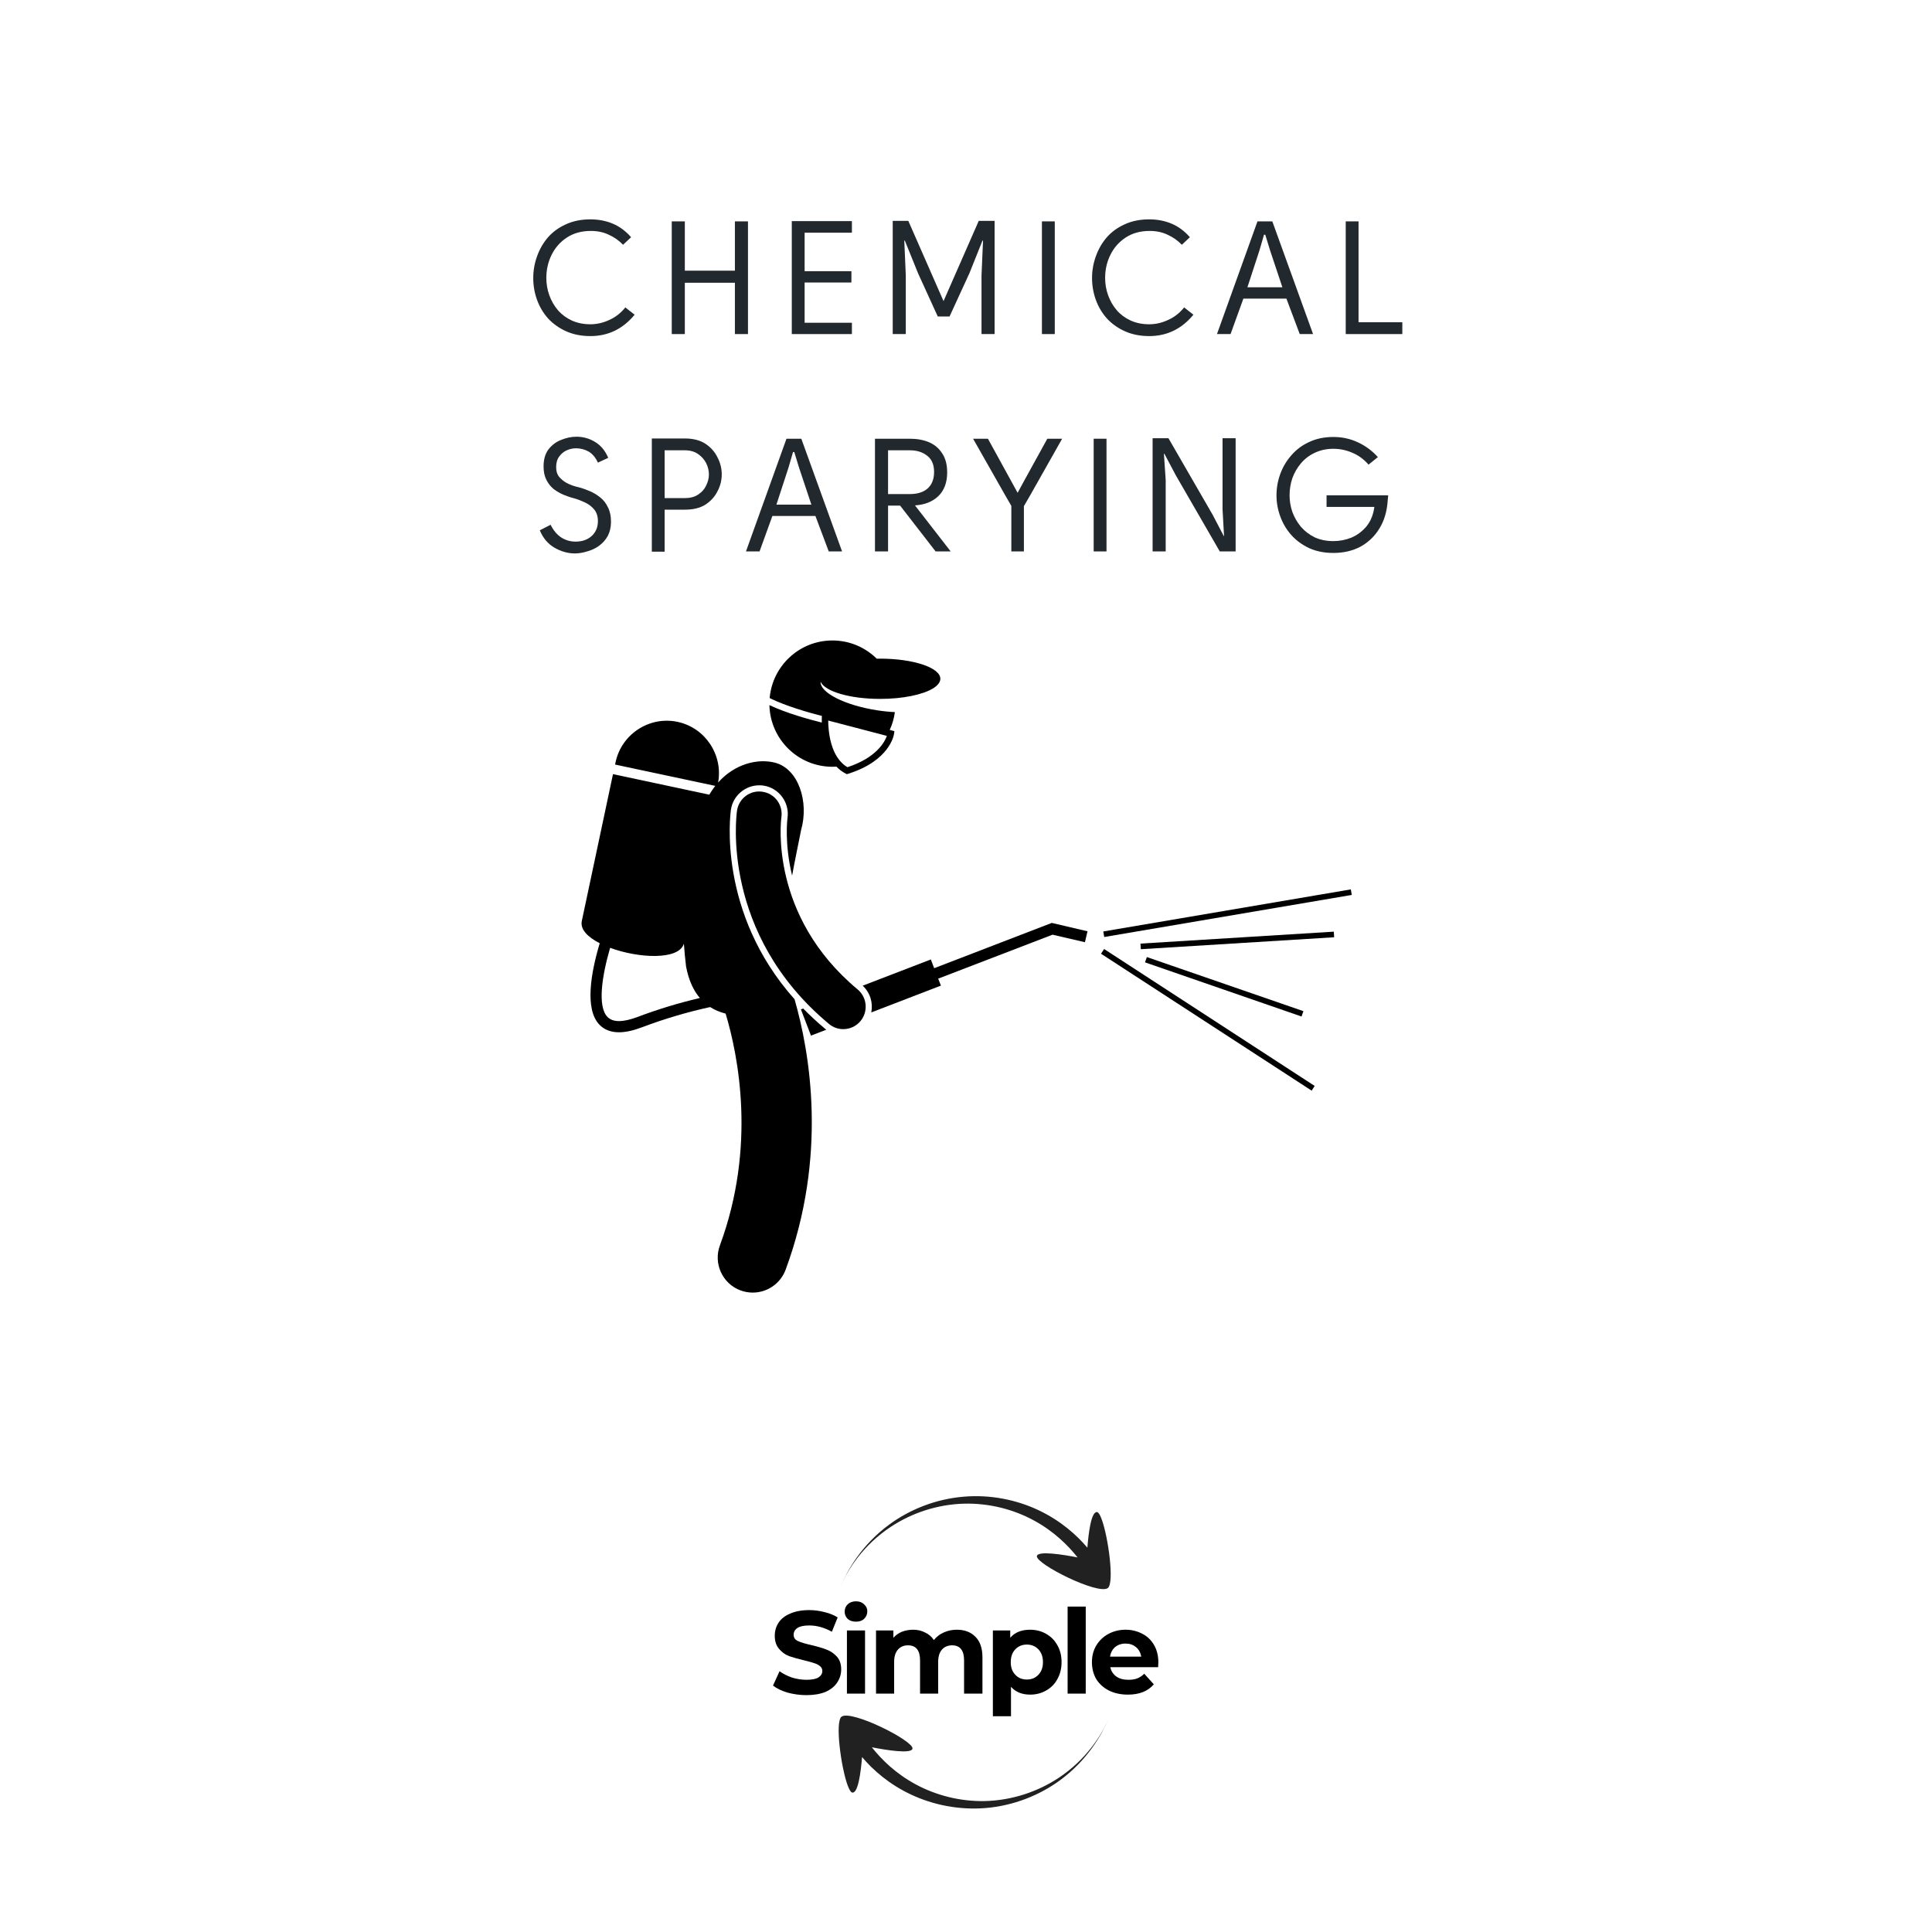
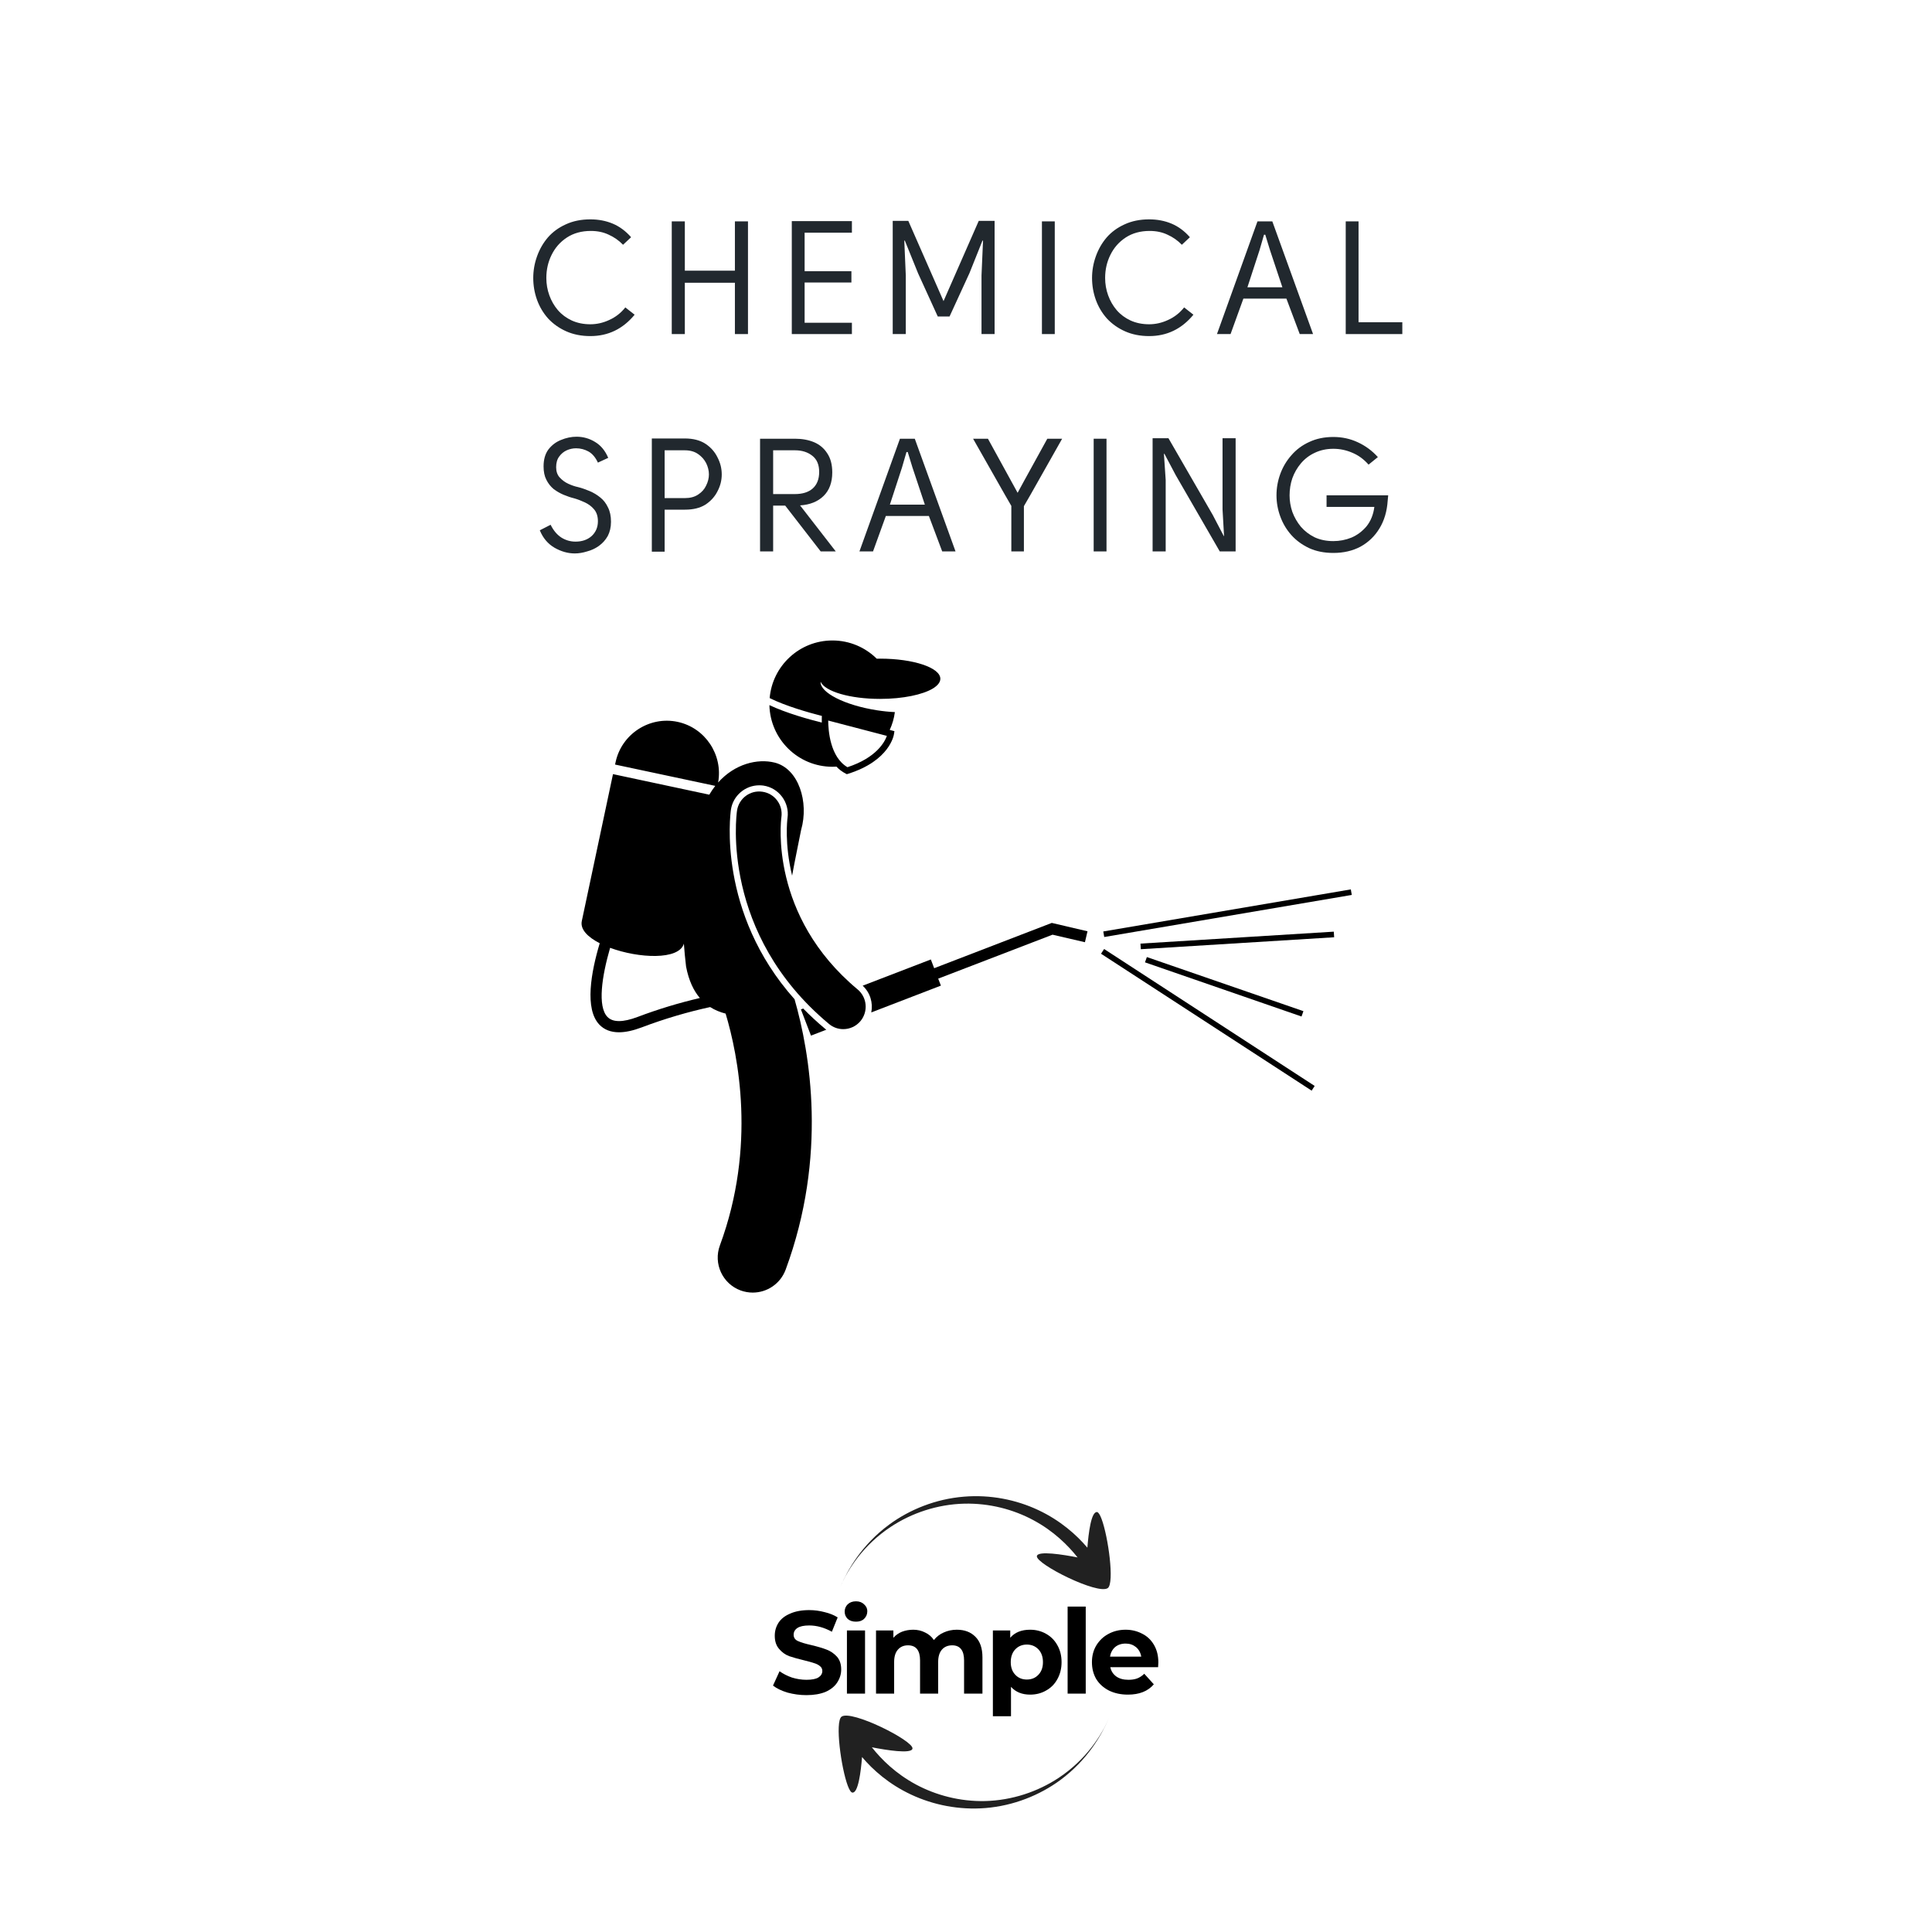
<svg xmlns="http://www.w3.org/2000/svg" width="160" zoomAndPan="magnify" viewBox="0 0 120 120" height="160" preserveAspectRatio="xMidYMid meet" version="1.0">
  <defs>
    <g />
-     <clipPath id="6b8734cad4">
+     <clipPath id="21c9236d46">
      <path d="M 5 3 L 22 3 L 22 10 L 5 10 Z M 5 3 " clip-rule="nonzero" />
    </clipPath>
-     <clipPath id="61ccc9ac05">
+     <clipPath id="d4e54918f4">
      <path d="M 19.809 0.914 L 22.93 9.438 L 7.273 15.176 L 4.148 6.652 Z M 19.809 0.914 " clip-rule="nonzero" />
    </clipPath>
-     <clipPath id="914e9d7392">
+     <clipPath id="c558cb36b5">
      <path d="M 19.809 0.914 L 22.93 9.438 L 7.273 15.176 L 4.148 6.652 Z M 19.809 0.914 " clip-rule="nonzero" />
    </clipPath>
-     <clipPath id="0442429813">
+     <clipPath id="6d998ff817">
      <path d="M 0.762 9 L 25.238 9 L 25.238 19 L 0.762 19 Z M 0.762 9 " clip-rule="nonzero" />
    </clipPath>
-     <clipPath id="007634b825">
+     <clipPath id="200ec75161">
      <rect x="0" width="26" y="0" height="10" />
    </clipPath>
-     <clipPath id="79ab0d892b">
+     <clipPath id="8c13e16776">
      <path d="M 4 12 L 23 12 L 23 26.441 L 4 26.441 Z M 4 12 " clip-rule="nonzero" />
    </clipPath>
-     <clipPath id="2d6ebbf9c6">
+     <clipPath id="03ca6dc8d8">
      <path d="M 19.809 12.074 L 22.93 20.598 L 7.273 26.336 L 4.148 17.812 Z M 19.809 12.074 " clip-rule="nonzero" />
    </clipPath>
-     <clipPath id="1b1d23802f">
+     <clipPath id="883cb387e3">
      <path d="M 1 5 L 18 5 L 18 12 L 1 12 Z M 1 5 " clip-rule="nonzero" />
    </clipPath>
-     <clipPath id="30c0766ead">
+     <clipPath id="247133f7fd">
      <path d="M 15.809 0.074 L 18.93 8.598 L 3.273 14.336 L 0.148 5.812 Z M 15.809 0.074 " clip-rule="nonzero" />
    </clipPath>
-     <clipPath id="6498bc7dbb">
+     <clipPath id="a9f2785c14">
      <path d="M 3.273 14.348 L 0.148 5.824 L 15.809 0.086 L 18.934 8.609 Z M 3.273 14.348 " clip-rule="nonzero" />
    </clipPath>
-     <clipPath id="3c7af8edc0">
+     <clipPath id="fa13603203">
+       <path d="M 3.273 14.348 L 0.148 5.824 L 15.809 0.086 L 18.934 8.609 Z M 3.273 14.348 " clip-rule="nonzero" />
+     </clipPath>
+     <clipPath id="c2beada755">
      <rect x="0" width="19" y="0" height="15" />
    </clipPath>
-     <clipPath id="339cda05ff">
+     <clipPath id="ba3e173cb9">
      <rect x="0" width="26" y="0" height="27" />
    </clipPath>
-     <clipPath id="b30516783c">
+     <clipPath id="bfe3ca1ac7">
      <path d="M 36 44 L 51 44 L 51 80.281 L 36 80.281 Z M 36 44 " clip-rule="nonzero" />
    </clipPath>
-     <clipPath id="6e283ddfea">
+     <clipPath id="24f9bab4cf">
      <path d="M 47 39.781 L 59 39.781 L 59 49 L 47 49 Z M 47 39.781 " clip-rule="nonzero" />
    </clipPath>
  </defs>
  <rect x="-12" width="144" fill="#ffffff" y="-12" height="144" fill-opacity="1" />
  <rect x="-12" width="144" fill="#ffffff" y="-12" height="144" fill-opacity="1" />
  <g transform="matrix(1, 0, 0, 1, 47, 89)">
-     <g clip-path="url(#339cda05ff)">
-       <g clip-path="url(#6b8734cad4)">
-         <g clip-path="url(#61ccc9ac05)">
-           <g clip-path="url(#914e9d7392)">
+     <g clip-path="url(#ba3e173cb9)">
+       <g clip-path="url(#21c9236d46)">
+         <g clip-path="url(#d4e54918f4)">
+           <g clip-path="url(#c558cb36b5)">
            <path fill="#212121" d="M 21.422 5.348 C 21.328 5.094 21.23 4.934 21.145 4.918 C 20.773 4.863 20.609 6.242 20.539 7.129 C 19.863 6.332 18.867 5.441 17.488 4.793 C 16.117 4.148 14.512 3.824 12.867 3.961 C 11.109 4.105 9.5 4.762 8.234 5.691 C 6.539 6.938 5.656 8.492 5.211 9.531 C 5.66 8.484 6.605 6.973 8.332 5.832 C 9.621 4.98 11.211 4.438 12.891 4.395 C 14.461 4.359 15.945 4.754 17.18 5.418 C 18.449 6.098 19.332 6.98 19.93 7.734 C 19.047 7.562 17.449 7.301 17.402 7.656 C 17.34 8.145 21.203 10.082 21.809 9.637 C 22.227 9.324 21.836 6.453 21.422 5.348 Z M 21.422 5.348 " fill-opacity="1" fill-rule="nonzero" />
          </g>
        </g>
      </g>
-       <g clip-path="url(#0442429813)">
+       <g clip-path="url(#6d998ff817)">
        <g transform="matrix(1, 0, 0, 1, 0, 9)">
-           <g clip-path="url(#007634b825)">
+           <g clip-path="url(#200ec75161)">
            <g fill="#000000" fill-opacity="1">
              <g transform="translate(0.81023, 7.19389)">
                <g>
                  <path d="M 2.281 0.094 C 1.875 0.094 1.484 0.039 1.109 -0.062 C 0.734 -0.176 0.43 -0.32 0.203 -0.5 L 0.609 -1.391 C 0.828 -1.234 1.082 -1.102 1.375 -1 C 1.676 -0.906 1.977 -0.859 2.281 -0.859 C 2.613 -0.859 2.859 -0.906 3.016 -1 C 3.18 -1.102 3.266 -1.238 3.266 -1.406 C 3.266 -1.531 3.219 -1.629 3.125 -1.703 C 3.031 -1.785 2.91 -1.848 2.766 -1.891 C 2.617 -1.941 2.414 -2 2.156 -2.062 C 1.77 -2.156 1.453 -2.242 1.203 -2.328 C 0.961 -2.422 0.754 -2.57 0.578 -2.781 C 0.398 -2.988 0.312 -3.258 0.312 -3.594 C 0.312 -3.895 0.391 -4.164 0.547 -4.406 C 0.703 -4.645 0.941 -4.832 1.266 -4.969 C 1.586 -5.113 1.984 -5.188 2.453 -5.188 C 2.773 -5.188 3.094 -5.145 3.406 -5.062 C 3.719 -4.988 3.988 -4.879 4.219 -4.734 L 3.859 -3.844 C 3.391 -4.102 2.922 -4.234 2.453 -4.234 C 2.117 -4.234 1.875 -4.18 1.719 -4.078 C 1.562 -3.973 1.484 -3.832 1.484 -3.656 C 1.484 -3.477 1.57 -3.348 1.75 -3.266 C 1.938 -3.18 2.211 -3.098 2.578 -3.016 C 2.973 -2.922 3.289 -2.828 3.531 -2.734 C 3.781 -2.641 3.992 -2.492 4.172 -2.297 C 4.348 -2.098 4.438 -1.832 4.438 -1.5 C 4.438 -1.207 4.352 -0.938 4.188 -0.688 C 4.031 -0.445 3.789 -0.254 3.469 -0.109 C 3.145 0.023 2.75 0.094 2.281 0.094 Z M 2.281 0.094 " />
                </g>
              </g>
            </g>
            <g fill="#000000" fill-opacity="1">
              <g transform="translate(5.073316, 7.19389)">
                <g>
                  <path d="M 0.531 -3.922 L 1.656 -3.922 L 1.656 0 L 0.531 0 Z M 1.094 -4.469 C 0.883 -4.469 0.711 -4.523 0.578 -4.641 C 0.453 -4.766 0.391 -4.914 0.391 -5.094 C 0.391 -5.27 0.453 -5.422 0.578 -5.547 C 0.711 -5.672 0.883 -5.734 1.094 -5.734 C 1.301 -5.734 1.469 -5.672 1.594 -5.547 C 1.727 -5.43 1.797 -5.289 1.797 -5.125 C 1.797 -4.926 1.727 -4.766 1.594 -4.641 C 1.469 -4.523 1.301 -4.469 1.094 -4.469 Z M 1.094 -4.469 " />
                </g>
              </g>
            </g>
            <g fill="#000000" fill-opacity="1">
              <g transform="translate(6.880514, 7.19389)">
                <g>
                  <path d="M 5.547 -3.969 C 6.035 -3.969 6.422 -3.82 6.703 -3.531 C 6.992 -3.25 7.141 -2.82 7.141 -2.25 L 7.141 0 L 6 0 L 6 -2.062 C 6 -2.375 5.938 -2.609 5.812 -2.766 C 5.688 -2.922 5.504 -3 5.266 -3 C 4.992 -3 4.781 -2.91 4.625 -2.734 C 4.469 -2.555 4.391 -2.301 4.391 -1.969 L 4.391 0 L 3.266 0 L 3.266 -2.062 C 3.266 -2.688 3.016 -3 2.516 -3 C 2.254 -3 2.047 -2.91 1.891 -2.734 C 1.734 -2.555 1.656 -2.301 1.656 -1.969 L 1.656 0 L 0.531 0 L 0.531 -3.922 L 1.609 -3.922 L 1.609 -3.469 C 1.754 -3.633 1.93 -3.758 2.141 -3.844 C 2.359 -3.926 2.594 -3.969 2.844 -3.969 C 3.113 -3.969 3.359 -3.91 3.578 -3.797 C 3.805 -3.691 3.988 -3.535 4.125 -3.328 C 4.289 -3.535 4.492 -3.691 4.734 -3.797 C 4.984 -3.91 5.254 -3.969 5.547 -3.969 Z M 5.547 -3.969 " />
                </g>
              </g>
            </g>
            <g fill="#000000" fill-opacity="1">
              <g transform="translate(14.13876, 7.19389)">
                <g>
                  <path d="M 2.844 -3.969 C 3.207 -3.969 3.535 -3.883 3.828 -3.719 C 4.129 -3.551 4.363 -3.316 4.531 -3.016 C 4.707 -2.711 4.797 -2.359 4.797 -1.953 C 4.797 -1.555 4.707 -1.203 4.531 -0.891 C 4.363 -0.586 4.129 -0.352 3.828 -0.188 C 3.535 -0.02 3.207 0.062 2.844 0.062 C 2.344 0.062 1.945 -0.098 1.656 -0.422 L 1.656 1.406 L 0.531 1.406 L 0.531 -3.922 L 1.609 -3.922 L 1.609 -3.469 C 1.891 -3.801 2.301 -3.969 2.844 -3.969 Z M 2.641 -0.875 C 2.93 -0.875 3.172 -0.973 3.359 -1.172 C 3.547 -1.367 3.641 -1.629 3.641 -1.953 C 3.641 -2.285 3.547 -2.551 3.359 -2.75 C 3.172 -2.945 2.93 -3.047 2.641 -3.047 C 2.348 -3.047 2.109 -2.945 1.922 -2.75 C 1.734 -2.551 1.641 -2.285 1.641 -1.953 C 1.641 -1.629 1.734 -1.367 1.922 -1.172 C 2.109 -0.973 2.348 -0.875 2.641 -0.875 Z M 2.641 -0.875 " />
                </g>
              </g>
            </g>
            <g fill="#000000" fill-opacity="1">
              <g transform="translate(18.7808, 7.19389)">
                <g>
                  <path d="M 0.531 -5.406 L 1.656 -5.406 L 1.656 0 L 0.531 0 Z M 0.531 -5.406 " />
                </g>
              </g>
            </g>
            <g fill="#000000" fill-opacity="1">
              <g transform="translate(20.588, 7.19389)">
                <g>
                  <path d="M 4.359 -1.938 C 4.359 -1.926 4.352 -1.828 4.344 -1.641 L 1.375 -1.641 C 1.426 -1.398 1.551 -1.207 1.75 -1.062 C 1.945 -0.926 2.195 -0.859 2.5 -0.859 C 2.695 -0.859 2.875 -0.883 3.031 -0.938 C 3.195 -1 3.348 -1.098 3.484 -1.234 L 4.078 -0.578 C 3.711 -0.148 3.176 0.062 2.469 0.062 C 2.031 0.062 1.641 -0.02 1.297 -0.188 C 0.953 -0.363 0.688 -0.602 0.5 -0.906 C 0.32 -1.219 0.234 -1.566 0.234 -1.953 C 0.234 -2.336 0.32 -2.68 0.5 -2.984 C 0.688 -3.297 0.938 -3.535 1.25 -3.703 C 1.57 -3.879 1.93 -3.969 2.328 -3.969 C 2.703 -3.969 3.047 -3.883 3.359 -3.719 C 3.672 -3.562 3.914 -3.328 4.094 -3.016 C 4.27 -2.711 4.359 -2.352 4.359 -1.938 Z M 2.328 -3.109 C 2.066 -3.109 1.848 -3.035 1.672 -2.891 C 1.504 -2.742 1.398 -2.547 1.359 -2.297 L 3.297 -2.297 C 3.254 -2.547 3.145 -2.742 2.969 -2.891 C 2.789 -3.035 2.578 -3.109 2.328 -3.109 Z M 2.328 -3.109 " />
                </g>
              </g>
            </g>
          </g>
        </g>
      </g>
-       <g clip-path="url(#79ab0d892b)">
-         <g clip-path="url(#2d6ebbf9c6)">
+       <g clip-path="url(#8c13e16776)">
+         <g clip-path="url(#03ca6dc8d8)">
          <g transform="matrix(1, 0, 0, 1, 4, 12)">
-             <g clip-path="url(#3c7af8edc0)">
-               <g clip-path="url(#1b1d23802f)">
-                 <g clip-path="url(#30c0766ead)">
-                   <g clip-path="url(#6498bc7dbb)">
-                     <path fill="#212121" d="M 1.656 9.914 C 1.754 10.168 1.848 10.328 1.938 10.34 C 2.305 10.398 2.473 9.02 2.543 8.133 C 3.215 8.93 4.211 9.82 5.59 10.465 C 6.961 11.109 8.57 11.434 10.211 11.301 C 11.973 11.156 13.578 10.5 14.848 9.57 C 16.539 8.324 17.422 6.77 17.871 5.73 C 17.418 6.777 16.473 8.289 14.75 9.43 C 13.461 10.281 11.867 10.824 10.188 10.867 C 8.621 10.902 7.137 10.504 5.902 9.844 C 4.633 9.164 3.746 8.281 3.152 7.527 C 4.031 7.699 5.633 7.961 5.676 7.605 C 5.738 7.117 1.875 5.18 1.27 5.625 C 0.852 5.934 1.242 8.809 1.656 9.914 Z M 1.656 9.914 " fill-opacity="1" fill-rule="nonzero" />
+             <g clip-path="url(#c2beada755)">
+               <g clip-path="url(#883cb387e3)">
+                 <g clip-path="url(#247133f7fd)">
+                   <g clip-path="url(#a9f2785c14)">
+                     <g clip-path="url(#fa13603203)">
+                       <path fill="#212121" d="M 1.656 9.914 C 1.754 10.168 1.848 10.328 1.938 10.34 C 2.305 10.398 2.473 9.02 2.543 8.133 C 3.215 8.93 4.211 9.82 5.59 10.465 C 6.961 11.109 8.57 11.434 10.211 11.301 C 11.973 11.156 13.578 10.5 14.848 9.57 C 16.539 8.324 17.422 6.77 17.871 5.73 C 17.418 6.777 16.473 8.289 14.75 9.43 C 13.461 10.281 11.867 10.824 10.188 10.867 C 8.621 10.902 7.137 10.504 5.902 9.844 C 4.633 9.164 3.746 8.281 3.152 7.527 C 4.031 7.699 5.633 7.961 5.676 7.605 C 5.738 7.117 1.875 5.18 1.27 5.625 C 0.852 5.934 1.242 8.809 1.656 9.914 Z M 1.656 9.914 " fill-opacity="1" fill-rule="nonzero" />
+                     </g>
                  </g>
                </g>
              </g>
            </g>
          </g>
        </g>
      </g>
    </g>
  </g>
-   <g clip-path="url(#b30516783c)">
+   <g clip-path="url(#bfe3ca1ac7)">
    <path fill="#000000" d="M 42.086 44.836 C 40.34 44.465 38.605 45.59 38.234 47.344 L 38.203 47.488 L 44.426 48.812 C 44.297 48.98 44.172 49.16 44.055 49.359 L 38.074 48.082 L 36.137 57.207 C 36.027 57.727 36.508 58.207 37.25 58.586 C 36.711 60.387 36.297 62.668 37.227 63.641 C 37.527 63.957 37.938 64.117 38.445 64.117 C 38.848 64.117 39.316 64.016 39.848 63.816 C 41.309 63.262 42.758 62.844 44.109 62.551 C 44.41 62.742 44.734 62.871 45.07 62.957 C 45.852 65.562 46.988 71.199 44.715 77.352 C 44.297 78.48 44.871 79.734 46 80.152 C 46.25 80.242 46.504 80.285 46.754 80.285 C 47.641 80.285 48.469 79.742 48.797 78.863 C 51.41 71.793 50.312 65.41 49.352 62.066 C 44.547 56.672 45.359 50.582 45.398 50.297 C 45.523 49.43 46.281 48.777 47.156 48.777 C 47.238 48.777 47.324 48.781 47.41 48.793 C 48.375 48.934 49.051 49.836 48.914 50.805 C 48.898 50.922 48.719 52.391 49.199 54.387 C 49.387 53.359 49.594 52.391 49.758 51.551 C 50.258 49.812 49.602 47.738 48.117 47.367 C 47.051 47.102 45.641 47.441 44.605 48.602 C 44.914 46.883 43.805 45.203 42.086 44.836 Z M 39.602 63.164 C 38.691 63.508 38.059 63.508 37.727 63.16 C 37.105 62.508 37.379 60.652 37.895 58.871 C 39.668 59.527 42.172 59.648 42.477 58.613 C 42.508 59.066 42.555 59.539 42.613 60.035 C 42.781 60.91 43.086 61.539 43.469 61.988 C 42.195 62.285 40.879 62.68 39.602 63.164 Z M 39.602 63.164 " fill-opacity="1" fill-rule="nonzero" />
  </g>
-   <g clip-path="url(#6e283ddfea)">
+   <g clip-path="url(#24f9bab4cf)">
    <path fill="#000000" d="M 58.406 42.16 C 58.406 41.469 56.73 40.91 54.664 40.91 C 54.594 40.91 54.527 40.914 54.457 40.914 C 53.75 40.215 52.777 39.781 51.703 39.781 C 49.656 39.781 47.977 41.355 47.805 43.359 C 48.801 43.855 50.211 44.254 51.051 44.469 L 51.047 44.48 C 51.047 44.508 51.039 44.656 51.043 44.879 C 50.246 44.684 48.855 44.297 47.789 43.797 C 47.84 45.922 49.574 47.625 51.703 47.625 C 51.789 47.625 51.871 47.621 51.953 47.617 C 52.113 47.785 52.301 47.934 52.523 48.047 L 52.598 48.086 L 52.676 48.062 C 55.262 47.25 55.52 45.66 55.527 45.59 L 55.555 45.414 L 55.262 45.336 C 55.422 44.992 55.531 44.621 55.582 44.23 C 55.23 44.215 54.855 44.176 54.473 44.117 C 52.469 43.805 50.922 43.016 50.969 42.344 C 51.234 42.945 52.785 43.41 54.664 43.41 C 56.086 43.41 57.32 43.145 57.953 42.758 C 58.242 42.578 58.406 42.375 58.406 42.16 Z M 55.086 45.707 C 54.945 46.098 54.426 47.066 52.637 47.652 C 51.562 47.023 51.445 45.379 51.441 44.754 Z M 55.086 45.707 " fill-opacity="1" fill-rule="nonzero" />
  </g>
  <path fill="#000000" d="M 49.887 62.641 L 49.746 62.695 L 50.371 64.324 L 51.324 63.957 C 51.297 63.938 51.27 63.914 51.242 63.895 C 50.75 63.484 50.301 63.066 49.887 62.641 Z M 49.887 62.641 " fill-opacity="1" fill-rule="nonzero" />
  <path fill="#000000" d="M 54.117 62.883 L 58.441 61.219 L 58.273 60.785 L 65.375 58.055 L 67.387 58.523 L 67.547 57.844 L 65.328 57.324 L 58.023 60.137 L 57.816 59.594 L 53.582 61.223 C 54.051 61.656 54.234 62.289 54.117 62.883 Z M 54.117 62.883 " fill-opacity="1" fill-rule="nonzero" />
  <path fill="#000000" d="M 48.535 50.75 C 48.641 49.988 48.117 49.285 47.355 49.176 C 46.594 49.062 45.887 49.59 45.777 50.355 C 45.734 50.664 44.758 57.992 51.488 63.598 C 51.746 63.816 52.062 63.922 52.375 63.922 C 52.777 63.922 53.172 63.75 53.449 63.418 C 53.938 62.824 53.859 61.945 53.266 61.453 C 47.781 56.883 48.5 51.016 48.535 50.75 Z M 48.535 50.75 " fill-opacity="1" fill-rule="nonzero" />
  <path fill="#000000" d="M 68.527 57.855 L 83.902 55.242 L 83.961 55.586 L 68.586 58.199 Z M 68.527 57.855 " fill-opacity="1" fill-rule="nonzero" />
  <path fill="#000000" d="M 68.387 59.238 L 68.578 58.945 L 81.656 67.449 L 81.469 67.742 Z M 68.387 59.238 " fill-opacity="1" fill-rule="nonzero" />
  <path fill="#000000" d="M 70.836 58.609 L 82.844 57.867 L 82.867 58.215 L 70.859 58.957 Z M 70.836 58.609 " fill-opacity="1" fill-rule="nonzero" />
  <path fill="#000000" d="M 71.117 59.773 L 71.234 59.445 L 80.957 62.805 L 80.84 63.137 Z M 71.117 59.773 " fill-opacity="1" fill-rule="nonzero" />
  <g fill="#21282e" fill-opacity="1">
    <g transform="translate(32.6371, 20.75)">
      <g>
        <path d="M 4.031 0.125 C 3.469 0.125 2.969 0.023 2.531 -0.172 C 2.094 -0.367 1.719 -0.633 1.406 -0.969 C 1.102 -1.312 0.875 -1.695 0.719 -2.125 C 0.562 -2.562 0.484 -3.016 0.484 -3.484 C 0.484 -3.941 0.562 -4.391 0.719 -4.828 C 0.875 -5.266 1.098 -5.656 1.391 -6 C 1.691 -6.344 2.062 -6.613 2.5 -6.812 C 2.945 -7.02 3.457 -7.125 4.031 -7.125 C 4.539 -7.125 5.004 -7.035 5.422 -6.859 C 5.848 -6.68 6.227 -6.398 6.562 -6.016 L 6.062 -5.547 C 5.801 -5.816 5.504 -6.023 5.172 -6.172 C 4.848 -6.328 4.477 -6.406 4.062 -6.406 C 3.488 -6.406 2.992 -6.27 2.578 -6 C 2.16 -5.727 1.844 -5.367 1.625 -4.922 C 1.406 -4.484 1.297 -4.004 1.297 -3.484 C 1.297 -3.109 1.359 -2.75 1.484 -2.406 C 1.609 -2.062 1.785 -1.754 2.016 -1.484 C 2.254 -1.211 2.539 -1 2.875 -0.844 C 3.219 -0.688 3.602 -0.609 4.031 -0.609 C 4.426 -0.609 4.816 -0.695 5.203 -0.875 C 5.598 -1.051 5.93 -1.312 6.203 -1.656 L 6.781 -1.203 C 6.051 -0.316 5.133 0.125 4.031 0.125 Z M 4.031 0.125 " />
      </g>
    </g>
  </g>
  <g fill="#21282e" fill-opacity="1">
    <g transform="translate(40.72422, 20.75)">
      <g>
        <path d="M 4.922 -7 L 5.734 -7 L 5.734 0 L 4.922 0 L 4.922 -3.188 L 1.812 -3.188 L 1.812 0 L 1 0 L 1 -7 L 1.812 -7 L 1.812 -3.938 L 4.922 -3.938 Z M 4.922 -7 " />
      </g>
    </g>
  </g>
  <g fill="#21282e" fill-opacity="1">
    <g transform="translate(48.35151, 20.75)">
      <g>
        <path d="M 4.562 -6.297 L 1.625 -6.297 L 1.625 -3.906 L 4.531 -3.906 L 4.531 -3.203 L 1.625 -3.203 L 1.625 -0.703 L 4.562 -0.703 L 4.562 0 L 0.828 0 L 0.828 -7.016 L 4.562 -7.016 Z M 4.562 -6.297 " />
      </g>
    </g>
  </g>
  <g fill="#21282e" fill-opacity="1">
    <g transform="translate(54.4794, 20.75)">
      <g>
        <path d="M 6.312 -7.031 L 7.297 -7.031 L 7.297 0 L 6.484 0 L 6.484 -3.641 L 6.578 -5.797 L 6.547 -5.812 L 5.734 -3.781 L 4.5 -1.094 L 3.766 -1.094 L 2.547 -3.766 L 1.719 -5.812 L 1.688 -5.797 L 1.781 -3.641 L 1.781 0 L 0.969 0 L 0.969 -7.031 L 1.938 -7.031 L 4.125 -2.047 Z M 6.312 -7.031 " />
      </g>
    </g>
  </g>
  <g fill="#21282e" fill-opacity="1">
    <g transform="translate(63.71606, 20.75)">
      <g>
        <path d="M 1 0 L 1 -7 L 1.797 -7 L 1.797 0 Z M 1 0 " />
      </g>
    </g>
  </g>
  <g fill="#21282e" fill-opacity="1">
    <g transform="translate(67.34494, 20.75)">
      <g>
        <path d="M 4.031 0.125 C 3.469 0.125 2.969 0.023 2.531 -0.172 C 2.094 -0.367 1.719 -0.633 1.406 -0.969 C 1.102 -1.312 0.875 -1.695 0.719 -2.125 C 0.562 -2.562 0.484 -3.016 0.484 -3.484 C 0.484 -3.941 0.562 -4.391 0.719 -4.828 C 0.875 -5.266 1.098 -5.656 1.391 -6 C 1.691 -6.344 2.062 -6.613 2.5 -6.812 C 2.945 -7.02 3.457 -7.125 4.031 -7.125 C 4.539 -7.125 5.004 -7.035 5.422 -6.859 C 5.848 -6.68 6.227 -6.398 6.562 -6.016 L 6.062 -5.547 C 5.801 -5.816 5.504 -6.023 5.172 -6.172 C 4.848 -6.328 4.477 -6.406 4.062 -6.406 C 3.488 -6.406 2.992 -6.27 2.578 -6 C 2.16 -5.727 1.844 -5.367 1.625 -4.922 C 1.406 -4.484 1.297 -4.004 1.297 -3.484 C 1.297 -3.109 1.359 -2.75 1.484 -2.406 C 1.609 -2.062 1.785 -1.754 2.016 -1.484 C 2.254 -1.211 2.539 -1 2.875 -0.844 C 3.219 -0.688 3.602 -0.609 4.031 -0.609 C 4.426 -0.609 4.816 -0.695 5.203 -0.875 C 5.598 -1.051 5.93 -1.312 6.203 -1.656 L 6.781 -1.203 C 6.051 -0.316 5.133 0.125 4.031 0.125 Z M 4.031 0.125 " />
      </g>
    </g>
  </g>
  <g fill="#21282e" fill-opacity="1">
    <g transform="translate(75.43206, 20.75)">
      <g>
        <path d="M 5.297 0 L 4.469 -2.203 L 1.797 -2.203 L 1 0 L 0.156 0 L 2.672 -7 L 3.594 -7 L 6.125 0 Z M 2.797 -5.203 L 2.047 -2.906 L 4.219 -2.906 L 3.453 -5.203 L 3.156 -6.172 L 3.078 -6.172 Z M 2.797 -5.203 " />
      </g>
    </g>
  </g>
  <g fill="#21282e" fill-opacity="1">
    <g transform="translate(82.56954, 20.75)">
      <g>
        <path d="M 1.812 -0.734 L 4.531 -0.734 L 4.531 0 L 1.016 0 L 1.016 -7 L 1.812 -7 Z M 1.812 -0.734 " />
      </g>
    </g>
  </g>
  <g fill="#21282e" fill-opacity="1">
    <g transform="translate(33.0121, 34.25)">
      <g>
        <path d="M 2.688 0.125 C 2.258 0.125 1.836 0.004 1.422 -0.234 C 1.016 -0.473 0.711 -0.832 0.516 -1.312 L 1.188 -1.656 C 1.363 -1.301 1.586 -1.035 1.859 -0.859 C 2.129 -0.691 2.422 -0.609 2.734 -0.609 C 3.141 -0.609 3.473 -0.723 3.734 -0.953 C 3.992 -1.191 4.125 -1.5 4.125 -1.875 C 4.125 -2.176 4.047 -2.422 3.891 -2.609 C 3.734 -2.797 3.539 -2.941 3.312 -3.047 C 3.094 -3.148 2.875 -3.234 2.656 -3.297 C 2.445 -3.348 2.227 -3.422 2 -3.516 C 1.781 -3.609 1.57 -3.727 1.375 -3.875 C 1.188 -4.031 1.035 -4.223 0.922 -4.453 C 0.805 -4.68 0.75 -4.957 0.75 -5.281 C 0.75 -5.707 0.848 -6.055 1.047 -6.328 C 1.254 -6.598 1.516 -6.797 1.828 -6.922 C 2.148 -7.055 2.473 -7.125 2.797 -7.125 C 3.211 -7.125 3.598 -7.016 3.953 -6.797 C 4.305 -6.586 4.578 -6.258 4.766 -5.812 L 4.125 -5.516 C 3.977 -5.836 3.785 -6.066 3.547 -6.203 C 3.305 -6.336 3.047 -6.406 2.766 -6.406 C 2.566 -6.406 2.375 -6.363 2.188 -6.281 C 2 -6.195 1.844 -6.066 1.719 -5.891 C 1.594 -5.723 1.531 -5.504 1.531 -5.234 C 1.531 -4.973 1.602 -4.758 1.75 -4.594 C 1.906 -4.426 2.082 -4.297 2.281 -4.203 C 2.488 -4.109 2.688 -4.039 2.875 -4 C 3.125 -3.938 3.367 -3.852 3.609 -3.75 C 3.859 -3.645 4.082 -3.508 4.281 -3.344 C 4.477 -3.188 4.633 -2.984 4.75 -2.734 C 4.875 -2.492 4.938 -2.195 4.938 -1.844 C 4.938 -1.5 4.867 -1.203 4.734 -0.953 C 4.598 -0.711 4.414 -0.508 4.188 -0.344 C 3.969 -0.188 3.723 -0.07 3.453 0 C 3.191 0.082 2.938 0.125 2.688 0.125 Z M 2.688 0.125 " />
      </g>
    </g>
  </g>
  <g fill="#21282e" fill-opacity="1">
    <g transform="translate(39.46986, 34.25)">
      <g>
        <path d="M 3.062 -7.016 C 3.582 -7.016 4.008 -6.906 4.344 -6.688 C 4.676 -6.469 4.926 -6.188 5.094 -5.844 C 5.27 -5.508 5.359 -5.156 5.359 -4.781 C 5.359 -4.414 5.27 -4.066 5.094 -3.734 C 4.926 -3.398 4.676 -3.125 4.344 -2.906 C 4.008 -2.695 3.586 -2.594 3.078 -2.594 L 1.812 -2.594 L 1.812 0.016 L 1.016 0.016 L 1.016 -7.016 Z M 3.062 -3.312 C 3.395 -3.312 3.672 -3.383 3.891 -3.531 C 4.117 -3.676 4.285 -3.863 4.391 -4.094 C 4.504 -4.32 4.562 -4.551 4.562 -4.781 C 4.562 -5.02 4.504 -5.254 4.391 -5.484 C 4.273 -5.711 4.109 -5.898 3.891 -6.047 C 3.672 -6.203 3.395 -6.281 3.062 -6.281 L 1.812 -6.281 L 1.812 -3.312 Z M 3.062 -3.312 " />
      </g>
    </g>
  </g>
  <g fill="#21282e" fill-opacity="1">
    <g transform="translate(46.17751, 34.25)">
      <g>
+         <path d="M 4.797 0 L 2.594 -2.844 L 1.844 -2.844 L 1.844 0 L 1.031 0 L 1.031 -7 L 3.203 -7 C 3.648 -7 4.047 -6.926 4.391 -6.781 C 4.734 -6.633 5.004 -6.406 5.203 -6.094 C 5.41 -5.789 5.516 -5.395 5.516 -4.906 C 5.516 -4.281 5.332 -3.789 4.969 -3.438 C 4.613 -3.094 4.129 -2.898 3.516 -2.859 L 5.734 0 Z M 4.703 -4.938 C 4.703 -5.383 4.562 -5.719 4.281 -5.938 C 4 -6.164 3.641 -6.281 3.203 -6.281 L 1.844 -6.281 L 1.844 -3.562 L 3.188 -3.562 C 3.664 -3.562 4.035 -3.676 4.297 -3.906 C 4.566 -4.145 4.703 -4.488 4.703 -4.938 Z M 4.703 -4.938 " />
+       </g>
+     </g>
+   </g>
+   <g fill="#21282e" fill-opacity="1">
+     <g transform="translate(53.22504, 34.25)">
+       <g>
        <path d="M 5.297 0 L 4.469 -2.203 L 1.797 -2.203 L 1 0 L 0.156 0 L 2.672 -7 L 3.594 -7 L 6.125 0 Z M 2.797 -5.203 L 2.047 -2.906 L 4.219 -2.906 L 3.453 -5.203 L 3.156 -6.172 L 3.078 -6.172 Z M 2.797 -5.203 " />
      </g>
    </g>
  </g>
  <g fill="#21282e" fill-opacity="1">
-     <g transform="translate(53.315, 34.25)">
-       <g>
-         <path d="M 4.797 0 L 2.594 -2.844 L 1.844 -2.844 L 1.844 0 L 1.031 0 L 1.031 -7 L 3.203 -7 C 3.648 -7 4.047 -6.926 4.391 -6.781 C 4.734 -6.633 5.004 -6.406 5.203 -6.094 C 5.41 -5.789 5.516 -5.395 5.516 -4.906 C 5.516 -4.281 5.332 -3.789 4.969 -3.438 C 4.613 -3.094 4.129 -2.898 3.516 -2.859 L 5.734 0 Z M 4.703 -4.938 C 4.703 -5.383 4.562 -5.719 4.281 -5.938 C 4 -6.164 3.641 -6.281 3.203 -6.281 L 1.844 -6.281 L 1.844 -3.562 L 3.188 -3.562 C 3.664 -3.562 4.035 -3.676 4.297 -3.906 C 4.566 -4.145 4.703 -4.488 4.703 -4.938 Z M 4.703 -4.938 " />
-       </g>
-     </g>
-   </g>
-   <g fill="#21282e" fill-opacity="1">
    <g transform="translate(60.36252, 34.25)">
      <g>
        <path d="M 2.453 0 L 2.453 -2.828 L 2.047 -3.531 L 0.078 -7 L 1 -7 L 2.844 -3.641 L 3.234 -4.359 L 4.688 -7 L 5.609 -7 L 3.641 -3.516 L 3.234 -2.812 L 3.234 0 Z M 2.453 0 " />
      </g>
    </g>
  </g>
  <g fill="#21282e" fill-opacity="1">
    <g transform="translate(66.93023, 34.25)">
      <g>
        <path d="M 1 0 L 1 -7 L 1.797 -7 L 1.797 0 Z M 1 0 " />
      </g>
    </g>
  </g>
  <g fill="#21282e" fill-opacity="1">
    <g transform="translate(70.5591, 34.25)">
      <g>
        <path d="M 1.031 0 L 1.031 -7.031 L 2.016 -7.031 L 4.766 -2.266 L 5.453 -0.953 L 5.469 -0.953 L 5.375 -2.609 L 5.375 -7.031 L 6.188 -7.031 L 6.188 0 L 5.203 0 L 2.469 -4.734 L 1.766 -6.062 L 1.734 -6.062 L 1.844 -4.438 L 1.844 0 Z M 1.031 0 " />
      </g>
    </g>
  </g>
  <g fill="#21282e" fill-opacity="1">
    <g transform="translate(78.6762, 34.25)">
      <g>
        <path d="M 3.719 -3.484 L 7.547 -3.484 L 7.516 -3.156 C 7.473 -2.488 7.301 -1.91 7 -1.422 C 6.707 -0.941 6.316 -0.566 5.828 -0.297 C 5.336 -0.035 4.773 0.094 4.141 0.094 C 3.578 0.094 3.078 -0.004 2.641 -0.203 C 2.203 -0.41 1.832 -0.68 1.531 -1.016 C 1.227 -1.359 1 -1.742 0.844 -2.172 C 0.688 -2.598 0.609 -3.035 0.609 -3.484 C 0.609 -3.941 0.688 -4.383 0.844 -4.812 C 1 -5.238 1.227 -5.625 1.531 -5.969 C 1.832 -6.32 2.203 -6.598 2.641 -6.797 C 3.078 -7.004 3.578 -7.109 4.141 -7.109 C 4.68 -7.109 5.188 -7 5.656 -6.781 C 6.133 -6.562 6.551 -6.254 6.906 -5.859 L 6.328 -5.391 C 6.035 -5.723 5.703 -5.969 5.328 -6.125 C 4.953 -6.289 4.555 -6.375 4.141 -6.375 C 3.711 -6.375 3.328 -6.289 2.984 -6.125 C 2.648 -5.969 2.363 -5.75 2.125 -5.469 C 1.895 -5.195 1.719 -4.891 1.594 -4.547 C 1.477 -4.203 1.422 -3.848 1.422 -3.484 C 1.422 -3.141 1.477 -2.797 1.594 -2.453 C 1.719 -2.117 1.895 -1.812 2.125 -1.531 C 2.363 -1.258 2.648 -1.039 2.984 -0.875 C 3.328 -0.719 3.711 -0.641 4.141 -0.641 C 4.523 -0.641 4.898 -0.711 5.266 -0.859 C 5.629 -1.016 5.941 -1.25 6.203 -1.562 C 6.461 -1.883 6.625 -2.285 6.688 -2.766 L 3.719 -2.766 Z M 3.719 -3.484 " />
      </g>
    </g>
  </g>
</svg>
